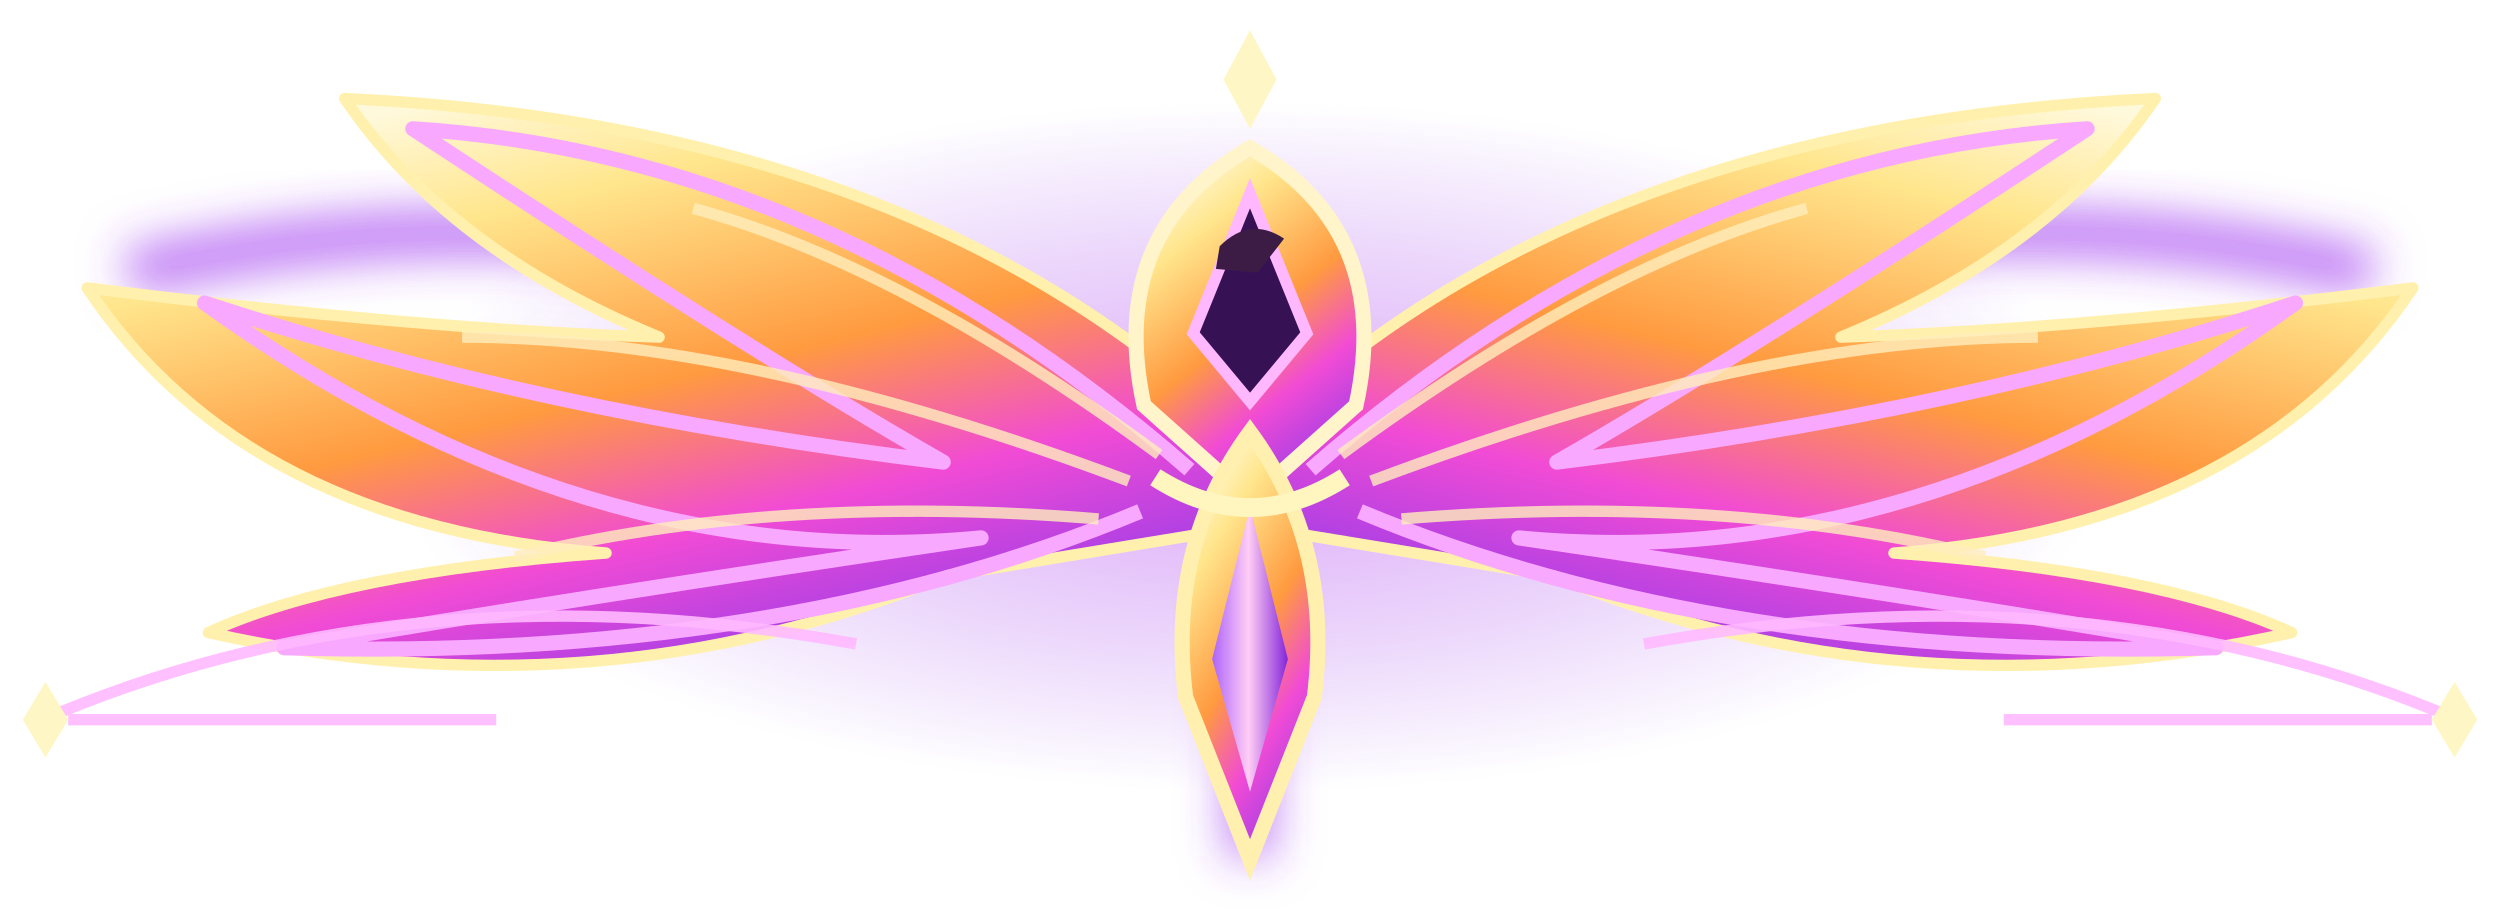
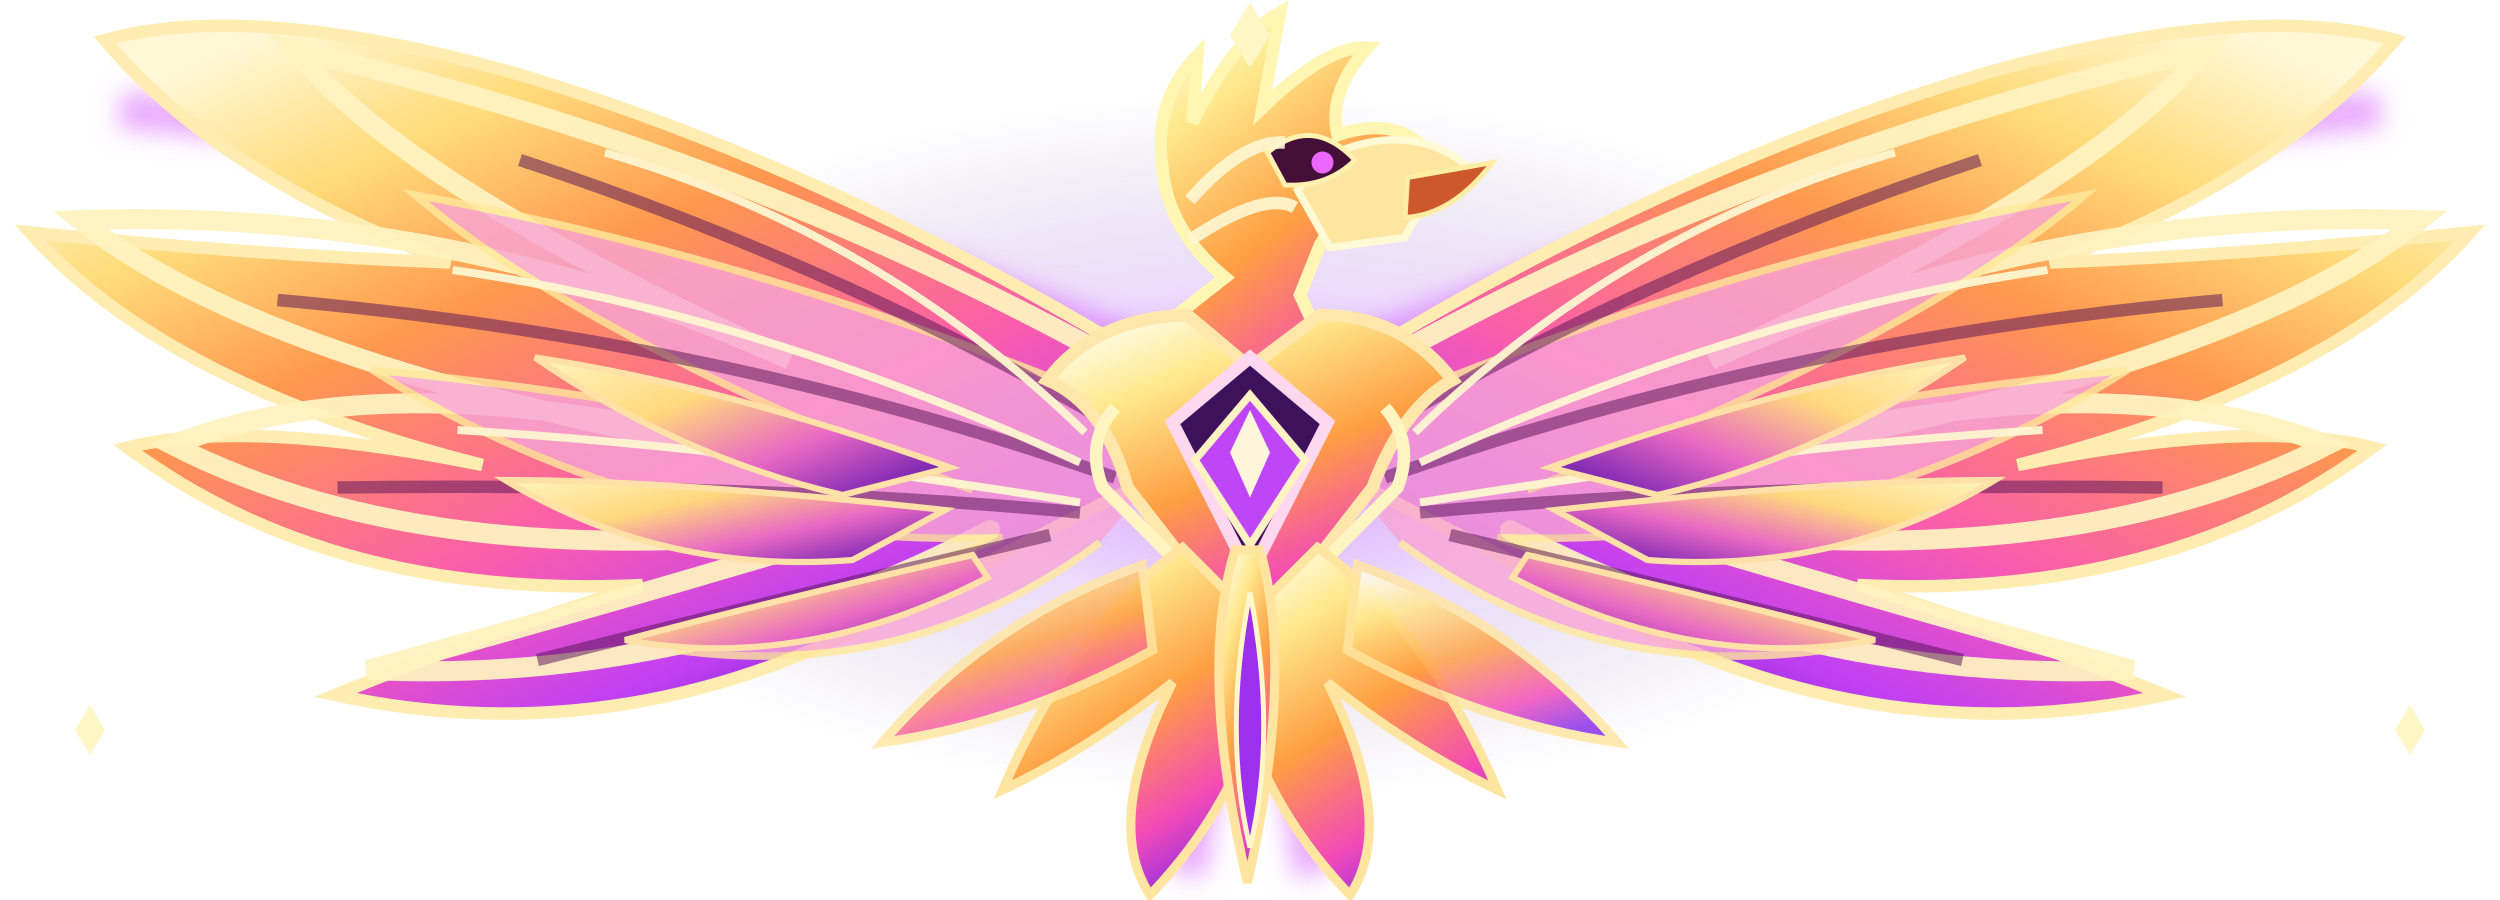
- <svg xmlns="http://www.w3.org/2000/svg" width="660" height="240" viewBox="0 0 660 240">
+ <svg xmlns="http://www.w3.org/2000/svg" width="1000" height="360" viewBox="0 0 1000 360" role="img" aria-label="Fénix HIGHFLY de alas abiertas">
  <defs>
-     <linearGradient id="gold" x1=".3" y1="0" x2=".8" y2="1">
-       <stop stop-color="#fff9dc" />
-       <stop offset=".18" stop-color="#ffe68d" />
-       <stop offset=".48" stop-color="#ff9a40" />
-       <stop offset=".7" stop-color="#f14bd5" />
-       <stop offset="1" stop-color="#8439ed" />
+     <linearGradient id="wing" x1=".15" y1=".05" x2=".82" y2=".92">
+       <stop stop-color="#fff7d5" />
+       <stop offset=".18" stop-color="#ffdc7b" />
+       <stop offset=".38" stop-color="#ff984e" />
+       <stop offset=".66" stop-color="#fa5cae" />
+       <stop offset=".86" stop-color="#c03ff4" />
+       <stop offset="1" stop-color="#6d1bc3" />
    </linearGradient>
-     <linearGradient id="purple">
-       <stop stop-color="#ae64fa" />
-       <stop offset=".48" stop-color="#ffcdf5" />
-       <stop offset="1" stop-color="#8426d9" />
+     <linearGradient id="fire" x1=".2" y1="0" x2=".7" y2="1">
+       <stop stop-color="#fffce8" />
+       <stop offset=".2" stop-color="#ffe88c" />
+       <stop offset=".5" stop-color="#ff9e43" />
+       <stop offset=".79" stop-color="#f34ab7" />
+       <stop offset="1" stop-color="#852aeb" />
+     </linearGradient>
+     <linearGradient id="feather" x1="0" y1="0" x2="1" y2=".8">
+       <stop stop-color="#fff5c1" />
+       <stop offset=".38" stop-color="#ffd87d" />
+       <stop offset=".7" stop-color="#e968c4" />
+       <stop offset="1" stop-color="#7623b2" />
    </linearGradient>
    <radialGradient id="aura">
-       <stop stop-color="#fbafff" stop-opacity=".7" />
-       <stop offset=".3" stop-color="#b54bf1" stop-opacity=".35" />
-       <stop offset="1" stop-color="#8e31e9" stop-opacity="0" />
+       <stop stop-color="#ef86ff" stop-opacity=".72" />
+       <stop offset=".45" stop-color="#a04cf2" stop-opacity=".2" />
+       <stop offset="1" stop-color="#3b145c" stop-opacity="0" />
    </radialGradient>
-     <filter id="glow">
-       <feGaussianBlur stdDeviation="6" />
+     <filter id="glow" x="-30%" y="-50%" width="160%" height="200%">
+       <feGaussianBlur stdDeviation="5" />
    </filter>
  </defs>
-   <ellipse cx="330" cy="118" rx="230" ry="91" fill="url(#aura)" />
-   <g fill="none" stroke="#9b33ef" stroke-width="12" filter="url(#glow)" opacity=".68">
-     <path d="M321 128Q195 35 34 72M339 128Q465 35 626 72M330 155L330 226" />
+   <ellipse cx="500" cy="178" rx="295" ry="140" fill="url(#aura)" />
+   <g fill="none" stroke="#d65bff" stroke-width="15" filter="url(#glow)" opacity=".52">
+     <path d="M494 158Q312 68 48 44M506 158Q688 68 952 44M500 196l-25 154M500 196l25 154" />
  </g>
-   <g id="left" stroke="url(#gold)" stroke-linejoin="round">
-     <path d="M328 115Q243 33 91 26q27 40 83 63Q111 87 23 76q42 63 137 70Q90 151 55 167q102 23 195-15L317 141z" fill="url(#gold)" stroke="#fff1ad" stroke-width="3" />
-     <path d="M314 124Q219 41 109 34q91 60 140 88Q142 109 54 80q100 72 205 62Q151 158 75 171q130 4 226-36" fill="none" stroke="#f8a8fe" stroke-width="4" />
-     <path d="M306 120Q238 70 183 55M298 127Q197 89 122 89M290 137Q205 130 136 147" fill="none" stroke="#ffeebc" stroke-width="3" opacity=".8" />
+   <g id="leftWing">
+     <path d="M485 161Q343 70 205 29Q100 0 42 16q45 54 138 89Q102 102 12 93q54 61 181 93Q99 167 51 179q82 61 206 55Q198 252 134 278q120 26 233-39l120-61z" fill="url(#wing)" stroke="#ffecb1" stroke-width="5" />
+     <path d="M472 159Q310 64 118 20q45 55 198 124Q183 83 32 88q76 61 292 98Q163 141 69 178q108 55 283 31Q253 239 147 268q132 6 249-56" fill="none" stroke="#fff2c0" stroke-width="8" stroke-linecap="round" opacity=".94" />
+     <path d="M476 174Q320 106 166 78q68 58 223 118Q296 162 149 148q114 72 252 67Q344 236 270 260q95 13 170-43" fill="#f8a4d6" stroke="#ffe89c" stroke-width="3" opacity=".8" />
+     <path d="M457 177Q344 109 208 64M446 191Q290 136 111 120M432 205Q303 193 135 195M420 214Q310 240 215 264" fill="none" stroke="#571456" stroke-width="5" opacity=".52" />
+     <path d="M434 173Q352 93 242 61M432 185Q301 125 181 108M432 201Q297 179 183 172" fill="none" stroke="#fff6d1" stroke-width="3.2" opacity=".95" />
+     <g fill="url(#feather)" stroke="#ffe1a8" stroke-width="2.5">
+       <path d="M380 187Q288 154 214 143q58 40 123 55z" />
+       <path d="M378 204Q268 192 202 192q63 38 139 32z" />
+       <path d="M389 222Q302 242 250 256q72 13 145-25z" />
+     </g>
  </g>
-   <use href="#left" transform="translate(660 0) scale(-1 1)" />
-   <path d="M330 39q-38 22-28 68l28 25 28-25q10-46-28-68z" fill="url(#gold)" stroke="#fff4ca" stroke-width="4" />
-   <path d="M330 51l-15 37 15 18 15-18z" fill="#361255" stroke="#ffb8fd" stroke-width="3" />
-   <path d="M330 114q-22 30-17 70l17 43 17-43q5-40-17-70z" fill="url(#gold)" stroke="#fff0b0" stroke-width="4" />
-   <path d="M330 134l-10 40 10 35 10-35z" fill="url(#purple)" />
-   <path d="M322 65q8-8 17-2l-7 9-11-1z" fill="#3c1c44" />
-   <path d="M305 126q25 16 50 0" fill="none" stroke="#fff5bf" stroke-width="5" />
-   <g fill="none" stroke="#ffb9ff" stroke-width="3" opacity=".9">
-     <path d="M16 188q95-39 210-18M644 188q-95-39-210-18" />
-     <path d="M18 190h113M642 190H529" />
+   <use href="#leftWing" transform="translate(1000 0) scale(-1 1)" />
+   <path d="M490 111Q467 92 465 67q-4-26 14-45l-2 27q17-34 35-44l-7 38q26-25 42-24-16 18-12 35 24-8 36 7-8 16-32 18l-11 19-8 20 13 28-43 50-46-49z" fill="url(#fire)" stroke="#fff6b4" stroke-width="5" />
+   <path d="M532 62q34-15 58 7-21 10-28 26l-30 4-13-23z" fill="#ffe6a0" stroke="#fff9d4" stroke-width="3" />
+   <path d="M563 71l34-6q-16 21-35 22z" fill="#cc592d" stroke="#ffeda4" stroke-width="2" />
+   <path d="M507 61q18-15 35 3-11 11-28 10z" fill="#441039" stroke="#fff1af" stroke-width="2" />
+   <circle cx="529" cy="65" r="4.4" fill="#ec67ff" />
+   <path d="M476 80q21-24 38-23M476 96q30-20 42-13" fill="none" stroke="#fff7d3" stroke-width="5" opacity=".9" />
+   <path d="M475 126q-37 1-56 26 23 10 32 43l49 63 49-63q12-32 32-43-20-26-53-26l-28 21z" fill="url(#fire)" stroke="#ffe6ab" stroke-width="5" />
+   <path d="M469 169l31 61 31-61-31-26z" fill="#3e115c" stroke="#ffd7ef" stroke-width="5" />
+   <path d="M500 158l22 26-22 34-22-34z" fill="#bf45f8" stroke="#fff2c2" stroke-width="3" />
+   <path d="M500 164l-8 17 8 18 8-18z" fill="#fff5dd" />
+   <path d="M446 163q-12 14-5 32l34 34M554 163q12 14 5 32l-34 34" fill="none" stroke="#fff5c3" stroke-width="5" />
+   <g fill="url(#fire)" stroke="#ffe5a0" stroke-width="3.7">
+     <path d="M473 219q-44 32-72 97 34-16 68-43-28 56-9 85 43-45 49-103z" />
+     <path d="M527 219q44 32 72 97-34-16-68-43 28 56 9 85-43-45-49-103z" />
+     <path d="M494 220q-15 49 5 133 19-84 5-133z" />
+     <path d="M457 226q-62 22-104 71 56-8 108-37z" opacity=".82" />
+     <path d="M543 226q62 22 104 71-56-8-108-37z" opacity=".82" />
  </g>
+   <path d="M500 237q-11 56 0 102 11-46 0-102" fill="#9d30ed" stroke="#fff7ca" stroke-width="2" />
  <g fill="#fff6c5">
-     <path d="M12 180l6 10-6 10-6-10zM648 180l6 10-6 10-6-10z" />
-     <path d="M330 8l7 13-7 13-7-13z" />
+     <path d="M500 1l8 13-8 13-8-13zM36 282l6 10-6 10-6-10zM964 282l6 10-6 10-6-10z" />
  </g>
</svg>
